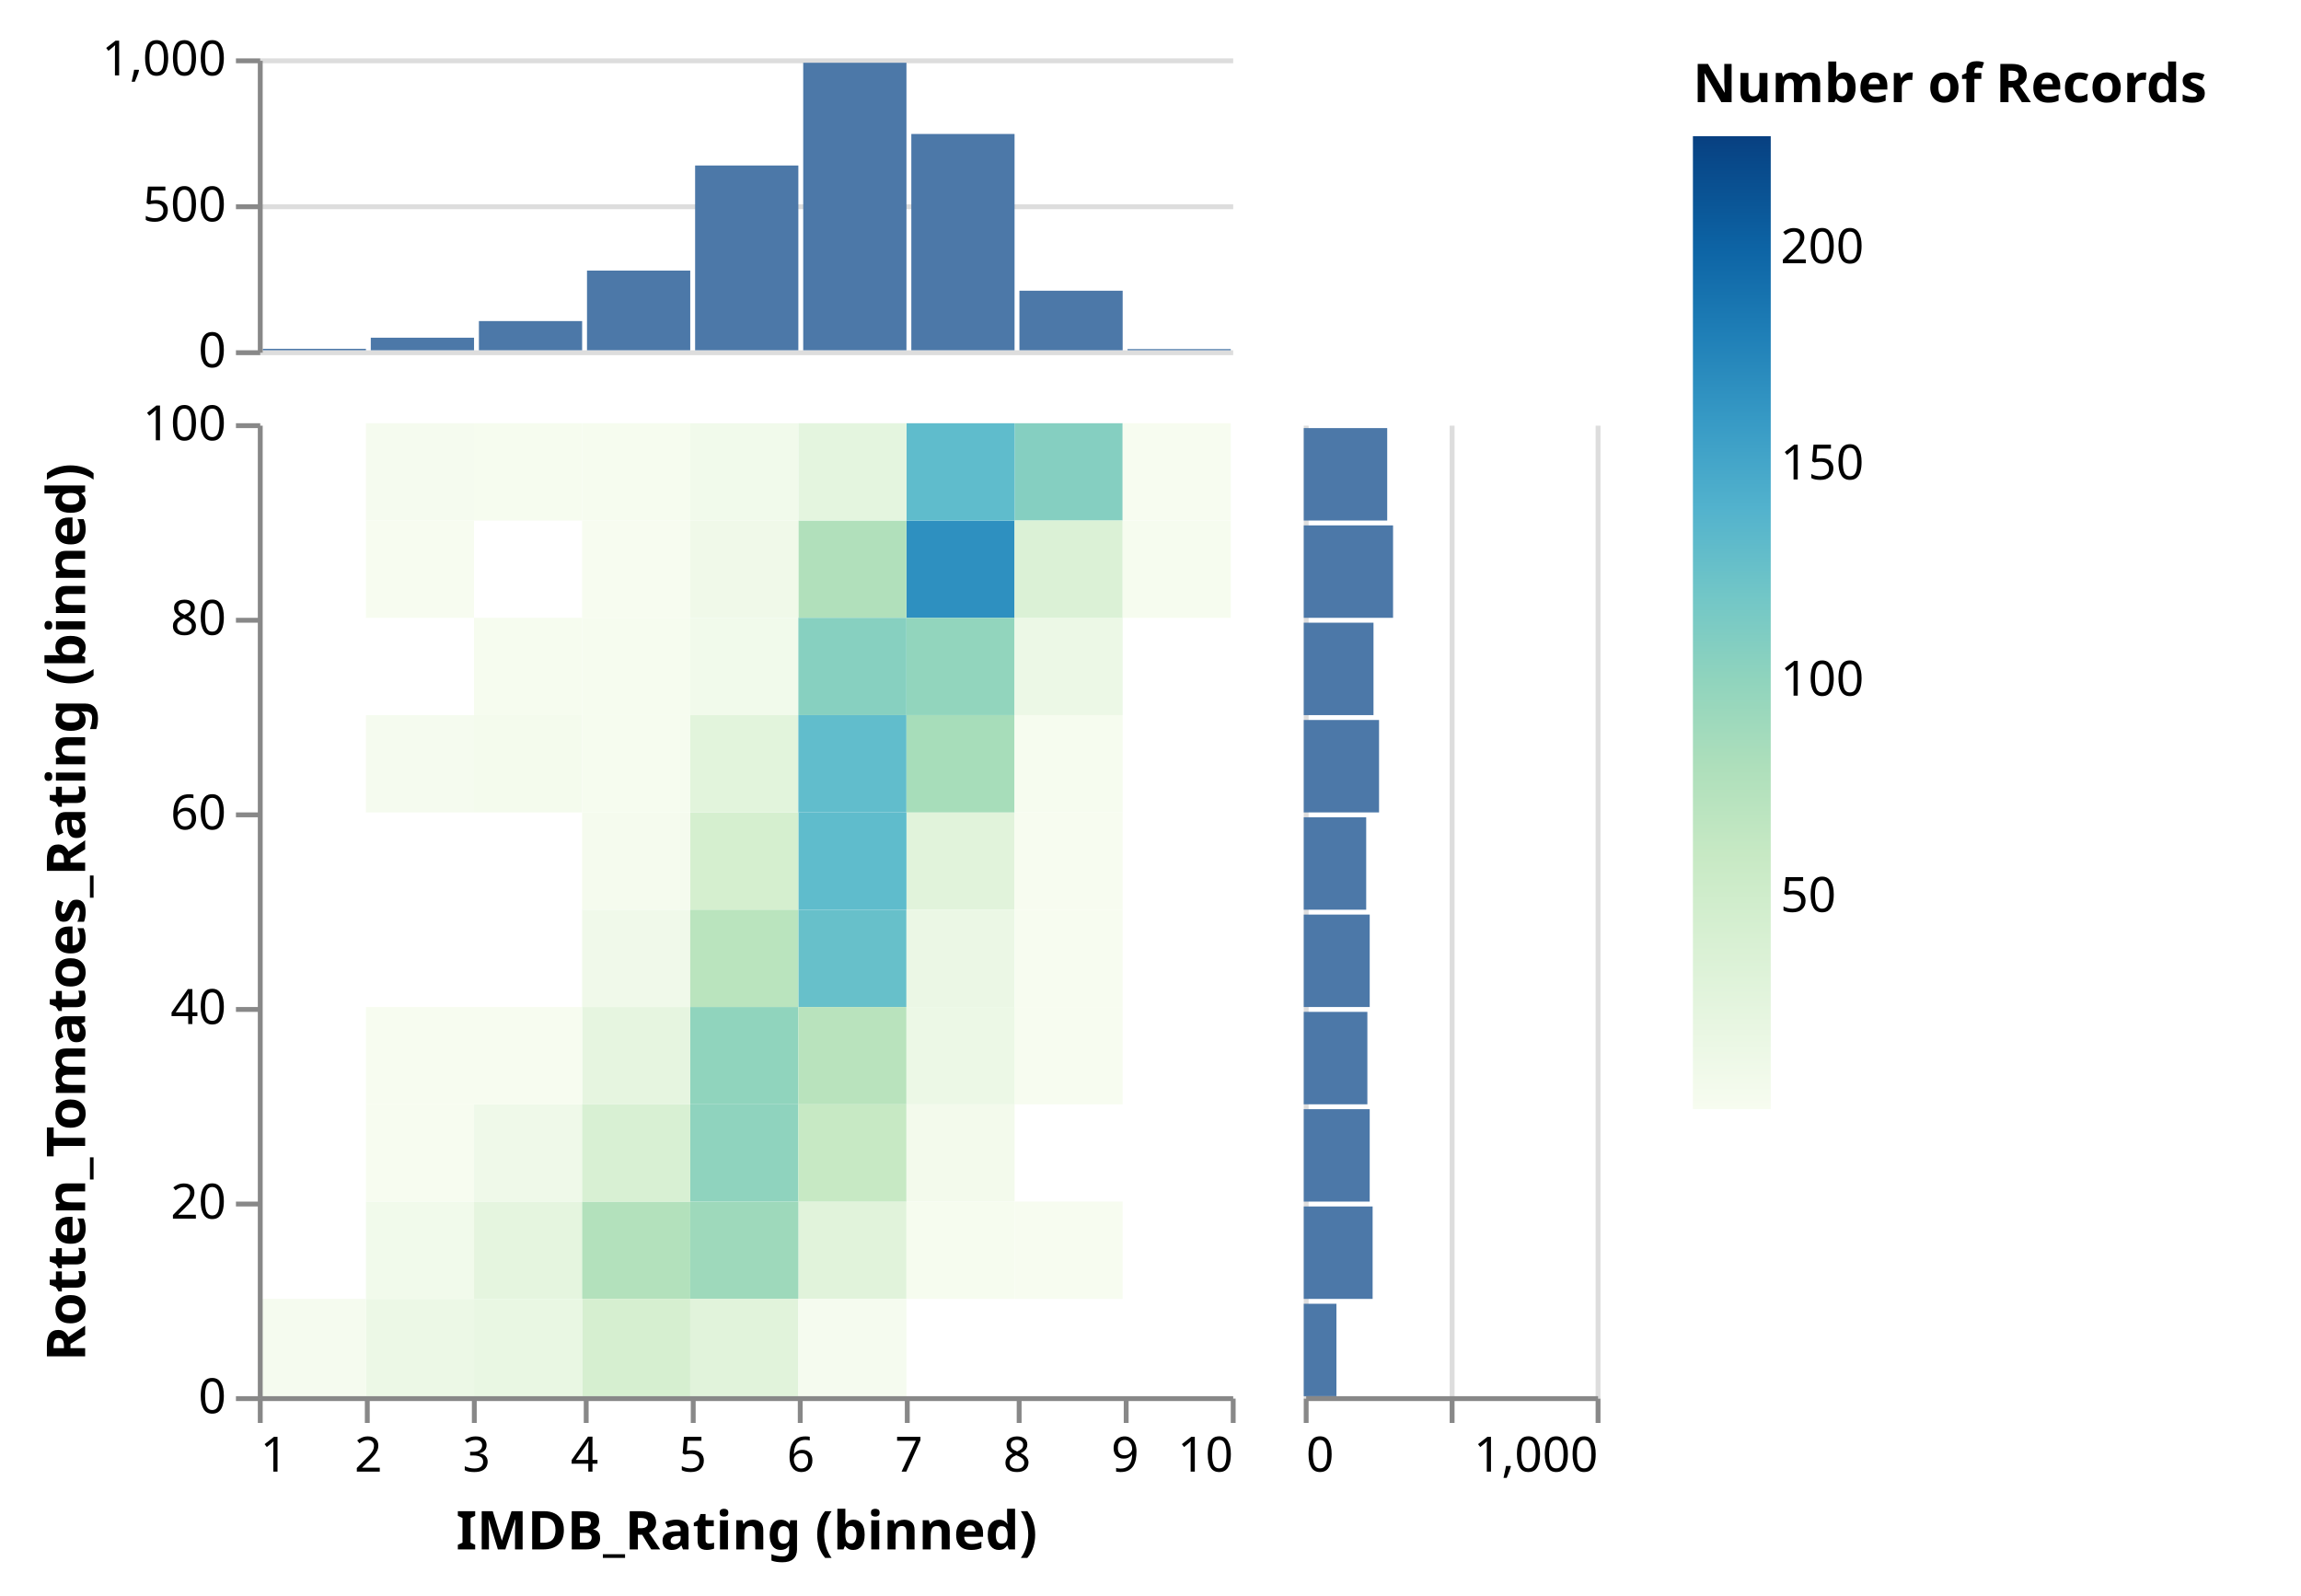
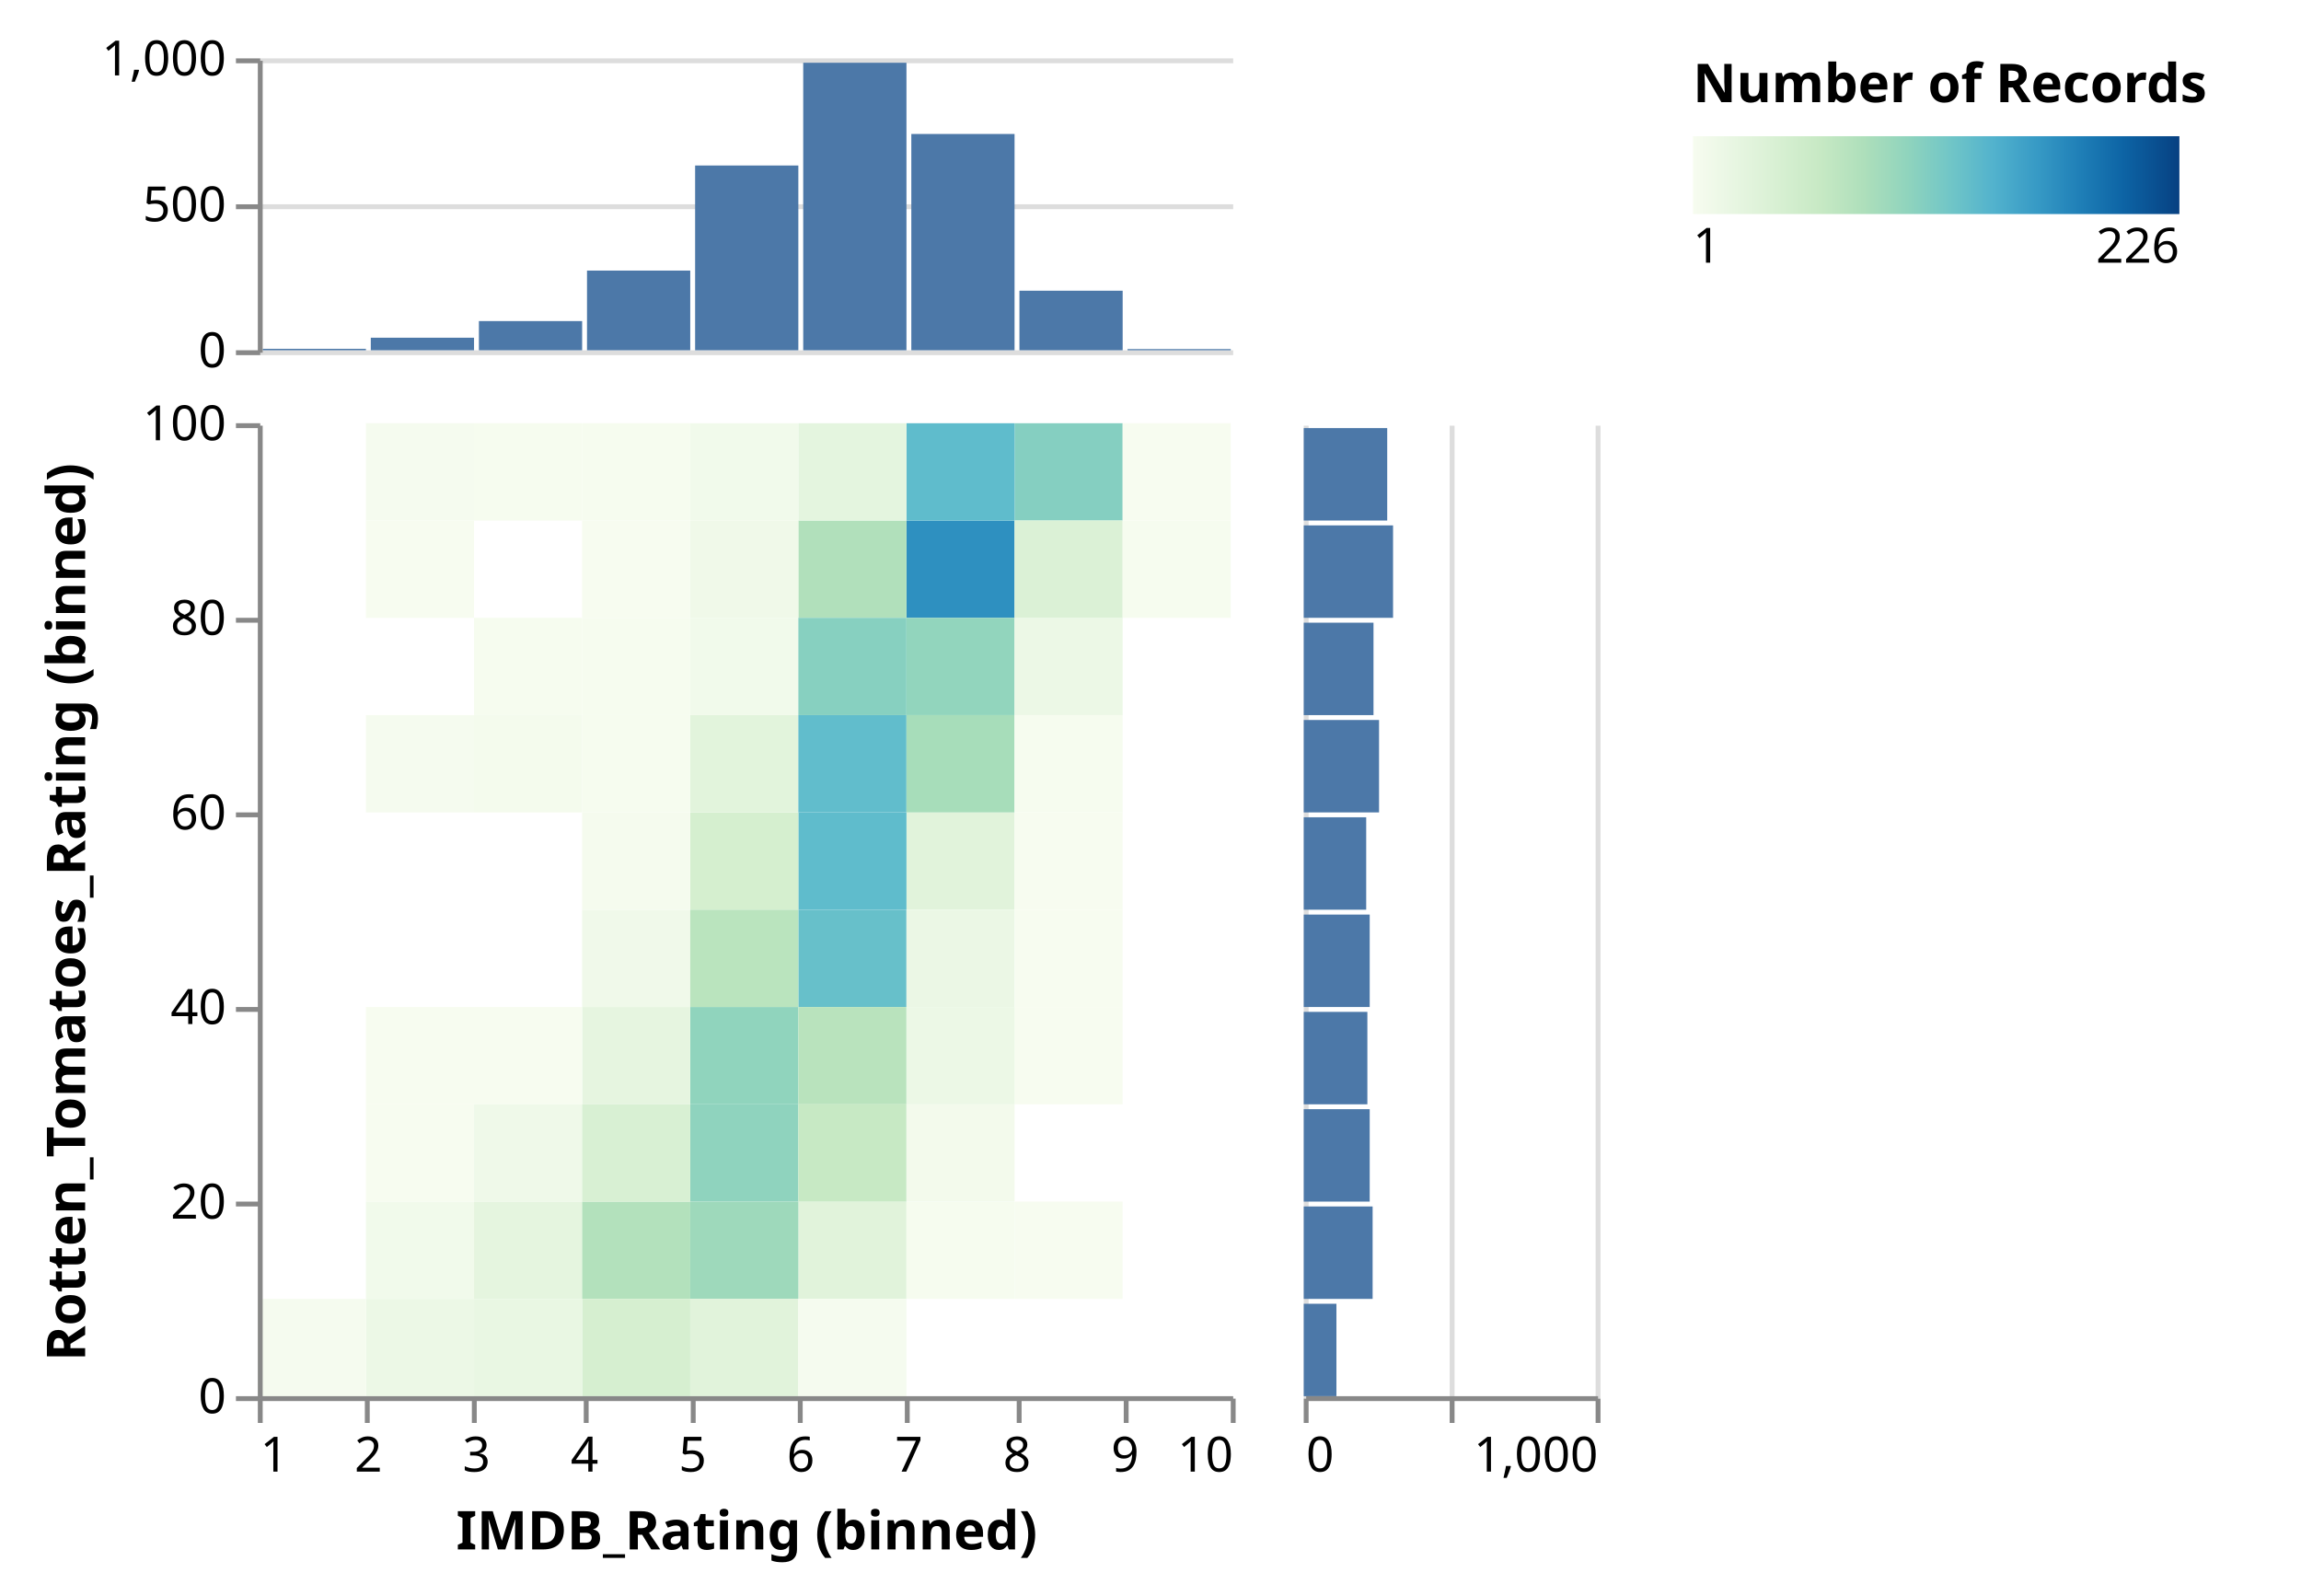
<svg xmlns="http://www.w3.org/2000/svg" class="marks" width="473" height="328" viewBox="0 0 473 328" version="1.1">
  <defs>
-     <linearGradient id="gradient_0" x1="0" x2="0" y1="1" y2="0">
+     <linearGradient id="gradient_0" x1="0" x2="1" y1="0" y2="0">
      <stop offset="0" stop-color="rgb(247, 252, 240)" />
      <stop offset="0.084" stop-color="rgb(232, 246, 226)" />
      <stop offset="0.173" stop-color="rgb(216, 240, 211)" />
      <stop offset="0.262" stop-color="rgb(199, 233, 196)" />
      <stop offset="0.351" stop-color="rgb(174, 223, 187)" />
      <stop offset="0.44" stop-color="rgb(144, 212, 189)" />
      <stop offset="0.529" stop-color="rgb(113, 198, 199)" />
      <stop offset="0.618" stop-color="rgb(82, 178, 205)" />
      <stop offset="0.707" stop-color="rgb(55, 154, 197)" />
      <stop offset="0.796" stop-color="rgb(31, 127, 183)" />
      <stop offset="0.884" stop-color="rgb(13, 100, 165)" />
      <stop offset="0.973" stop-color="rgb(8, 73, 138)" />
      <stop offset="1" stop-color="rgb(8, 64, 129)" />
    </linearGradient>
  </defs>
  <g transform="translate(53,12)">
    <g class="mark-group role-frame root">
      <g transform="translate(0,0)">
        <path class="background" d="M0,0h0v0h0Z" style="fill: none;" />
        <g>
          <g class="mark-group role-scope concat_0_group">
            <g transform="translate(0,0)">
              <path class="background" d="M0.5,0.5h200v60h-200Z" style="fill: none; stroke: none;" />
              <g>
                <g class="mark-group role-axis">
                  <g transform="translate(0.5,0.5)">
                    <path class="background" d="M0,0h0v0h0Z" style="pointer-events: none; fill: none;" />
                    <g>
                      <g class="mark-rule role-axis-grid" style="pointer-events: none;">
                        <line transform="translate(0,60)" x2="200" y2="0" style="fill: none; stroke: #ddd; stroke-width: 1; opacity: 1;" />
                        <line transform="translate(0,30)" x2="200" y2="0" style="fill: none; stroke: #ddd; stroke-width: 1; opacity: 1;" />
                        <line transform="translate(0,0)" x2="200" y2="0" style="fill: none; stroke: #ddd; stroke-width: 1; opacity: 1;" />
                      </g>
                    </g>
                  </g>
                </g>
                <g class="mark-rect role-mark concat_0_marks">
                  <path d="M112.111,0.9h21.222v59.1h-21.222Z" style="fill: #4c78a8;" />
                  <path d="M-22.222,47.22h1v12.78h-1Z" style="fill: none;" />
                  <path d="M45.444,54h21.222v6h-21.222Z" style="fill: #4c78a8;" />
                  <path d="M134.333,15.54h21.222v44.46h-21.222Z" style="fill: #4c78a8;" />
                  <path d="M89.889,22.02h21.222v37.98h-21.222Z" style="fill: #4c78a8;" />
                  <path d="M156.556,47.76h21.222v12.24h-21.222Z" style="fill: #4c78a8;" />
                  <path d="M23.222,57.42h21.222v2.58h-21.222Z" style="fill: #4c78a8;" />
                  <path d="M67.667,43.62h21.222v16.38h-21.222Z" style="fill: #4c78a8;" />
                  <path d="M178.778,59.76h21.222v0.24h-21.222Z" style="fill: #4c78a8;" />
                  <path d="M1,59.7h21.222v0.3h-21.222Z" style="fill: #4c78a8;" />
                </g>
                <g class="mark-group role-axis">
                  <g transform="translate(0.5,0.5)">
                    <path class="background" d="M0,0h0v0h0Z" style="pointer-events: none; fill: none;" />
                    <g>
                      <g class="mark-rule role-axis-tick" style="pointer-events: none;">
                        <line transform="translate(0,60)" x2="-5" y2="0" style="fill: none; stroke: #888; stroke-width: 1; opacity: 1;" />
                        <line transform="translate(0,30)" x2="-5" y2="0" style="fill: none; stroke: #888; stroke-width: 1; opacity: 1;" />
                        <line transform="translate(0,0)" x2="-5" y2="0" style="fill: none; stroke: #888; stroke-width: 1; opacity: 1;" />
                      </g>
                      <g class="mark-text role-axis-label" style="pointer-events: none;">
                        <text text-anchor="end" transform="translate(-7,63)" style="font-family: sans-serif; font-size: 10px; fill: #000; opacity: 1;">0</text>
                        <text text-anchor="end" transform="translate(-7,33)" style="font-family: sans-serif; font-size: 10px; fill: #000; opacity: 1;">500</text>
                        <text text-anchor="end" transform="translate(-7,3)" style="font-family: sans-serif; font-size: 10px; fill: #000; opacity: 1;">1,000</text>
                      </g>
                      <g class="mark-rule role-axis-domain" style="pointer-events: none;">
                        <line transform="translate(0,60)" x2="0" y2="-60" style="fill: none; stroke: #888; stroke-width: 1; opacity: 1;" />
                      </g>
                    </g>
                  </g>
                </g>
              </g>
            </g>
          </g>
          <g class="mark-group role-scope concat_1_group">
            <g transform="translate(0,75)">
              <path class="background" d="M0,0h0v0h0Z" style="fill: none;" />
              <g>
                <g class="mark-group role-scope concat_1_concat_0_group">
                  <g transform="translate(0,0)">
                    <path class="background" d="M0.5,0.5h200v200h-200Z" style="fill: none; stroke: none;" />
                    <g>
                      <g class="mark-rect role-mark concat_1_concat_0_marks">
                        <path d="M111.111,200h22.222v0h-22.222Z" style="fill: none;" />
                        <path d="M-22.222,160h0v20h0Z" style="fill: none;" />
                        <path d="M44.444,60h22.222v20h-22.222Z" style="fill: rgb(244, 251, 237);" />
                        <path d="M-22.222,200h0v0h0Z" style="fill: none;" />
                        <path d="M133.333,200h22.222v0h-22.222Z" style="fill: none;" />
                        <path d="M44.444,200h22.222v0h-22.222Z" style="fill: none;" />
                        <path d="M88.889,140h22.222v20h-22.222Z" style="fill: rgb(143, 211, 190);" />
                        <path d="M133.333,20h22.222v20h-22.222Z" style="fill: rgb(46, 144, 192);" />
                        <path d="M155.556,0h22.222v20h-22.222Z" style="fill: rgb(133, 207, 193);" />
                        <path d="M111.111,20h22.222v20h-22.222Z" style="fill: rgb(177, 224, 187);" />
                        <path d="M22.222,0h22.222v20h-22.222Z" style="fill: rgb(245, 251, 239);" />
                        <path d="M155.556,200h22.222v0h-22.222Z" style="fill: none;" />
                        <path d="M133.333,80h22.222v20h-22.222Z" style="fill: rgb(225, 243, 219);" />
                        <path d="M88.889,120h22.222v20h-22.222Z" style="fill: rgb(144, 212, 189);" />
                        <path d="M-22.222,0h0v20h0Z" style="fill: none;" />
                        <path d="M133.333,40h22.222v20h-22.222Z" style="fill: rgb(146, 213, 189);" />
                        <path d="M88.889,200h22.222v0h-22.222Z" style="fill: none;" />
                        <path d="M44.444,160h22.222v20h-22.222Z" style="fill: rgb(229, 245, 223);" />
                        <path d="M133.333,0h22.222v20h-22.222Z" style="fill: rgb(95, 188, 204);" />
                        <path d="M111.111,160h22.222v20h-22.222Z" style="fill: rgb(225, 243, 219);" />
                        <path d="M111.111,80h22.222v20h-22.222Z" style="fill: rgb(95, 188, 204);" />
                        <path d="M66.667,200h22.222v0h-22.222Z" style="fill: none;" />
                        <path d="M66.667,160h22.222v20h-22.222Z" style="fill: rgb(179, 225, 188);" />
                        <path d="M111.111,100h22.222v20h-22.222Z" style="fill: rgb(103, 192, 202);" />
                        <path d="M-22.222,120h0v20h0Z" style="fill: none;" />
                        <path d="M111.111,140h22.222v20h-22.222Z" style="fill: rgb(199, 233, 196);" />
                        <path d="M88.889,80h22.222v20h-22.222Z" style="fill: rgb(213, 239, 207);" />
                        <path d="M44.444,40h22.222v20h-22.222Z" style="fill: rgb(246, 252, 239);" />
                        <path d="M111.111,0h22.222v20h-22.222Z" style="fill: rgb(228, 245, 223);" />
                        <path d="M88.889,60h22.222v20h-22.222Z" style="fill: rgb(226, 244, 220);" />
                        <path d="M88.889,40h22.222v20h-22.222Z" style="fill: rgb(241, 250, 235);" />
                        <path d="M111.111,60h22.222v20h-22.222Z" style="fill: rgb(97, 189, 204);" />
                        <path d="M133.333,60h22.222v20h-22.222Z" style="fill: rgb(167, 221, 186);" />
                        <path d="M111.111,120h22.222v20h-22.222Z" style="fill: rgb(185, 227, 189);" />
                        <path d="M88.889,20h22.222v20h-22.222Z" style="fill: rgb(240, 249, 233);" />
                        <path d="M44.444,0h22.222v20h-22.222Z" style="fill: rgb(246, 252, 239);" />
                        <path d="M44.444,140h22.222v20h-22.222Z" style="fill: rgb(239, 249, 233);" />
                        <path d="M66.667,100h22.222v20h-22.222Z" style="fill: rgb(240, 249, 234);" />
                        <path d="M88.889,160h22.222v20h-22.222Z" style="fill: rgb(158, 217, 187);" />
                        <path d="M88.889,100h22.222v20h-22.222Z" style="fill: rgb(186, 228, 190);" />
                        <path d="M66.667,80h22.222v20h-22.222Z" style="fill: rgb(245, 251, 238);" />
                        <path d="M155.556,40h22.222v20h-22.222Z" style="fill: rgb(236, 248, 230);" />
                        <path d="M111.111,40h22.222v20h-22.222Z" style="fill: rgb(135, 208, 192);" />
                        <path d="M155.556,120h22.222v20h-22.222Z" style="fill: rgb(247, 252, 240);" />
                        <path d="M155.556,20h22.222v20h-22.222Z" style="fill: rgb(219, 241, 214);" />
                        <path d="M66.667,40h22.222v20h-22.222Z" style="fill: rgb(246, 252, 239);" />
                        <path d="M88.889,0h22.222v20h-22.222Z" style="fill: rgb(241, 250, 235);" />
                        <path d="M66.667,140h22.222v20h-22.222Z" style="fill: rgb(216, 240, 211);" />
                        <path d="M66.667,180h22.222v20h-22.222Z" style="fill: rgb(214, 239, 208);" />
                        <path d="M88.889,180h22.222v20h-22.222Z" style="fill: rgb(225, 243, 219);" />
                        <path d="M-22.222,60h0v20h0Z" style="fill: none;" />
                        <path d="M177.778,200h22.222v0h-22.222Z" style="fill: none;" />
                        <path d="M177.778,0h22.222v20h-22.222Z" style="fill: rgb(247, 252, 240);" />
                        <path d="M66.667,120h22.222v20h-22.222Z" style="fill: rgb(230, 245, 224);" />
                        <path d="M0,200h22.222v0h-22.222Z" style="fill: none;" />
                        <path d="M133.333,100h22.222v20h-22.222Z" style="fill: rgb(235, 247, 229);" />
                        <path d="M22.222,200h22.222v0h-22.222Z" style="fill: none;" />
                        <path d="M-22.222,20h0v20h0Z" style="fill: none;" />
                        <path d="M44.444,180h22.222v20h-22.222Z" style="fill: rgb(233, 247, 227);" />
                        <path d="M22.222,160h22.222v20h-22.222Z" style="fill: rgb(241, 250, 235);" />
                        <path d="M177.778,20h22.222v20h-22.222Z" style="fill: rgb(246, 252, 239);" />
                        <path d="M66.667,0h22.222v20h-22.222Z" style="fill: rgb(246, 252, 239);" />
                        <path d="M22.222,60h22.222v20h-22.222Z" style="fill: rgb(245, 251, 239);" />
                        <path d="M133.333,140h22.222v20h-22.222Z" style="fill: rgb(243, 250, 236);" />
                        <path d="M155.556,160h22.222v20h-22.222Z" style="fill: rgb(247, 252, 240);" />
                        <path d="M22.222,180h22.222v20h-22.222Z" style="fill: rgb(236, 248, 230);" />
                        <path d="M66.667,60h22.222v20h-22.222Z" style="fill: rgb(246, 252, 239);" />
                        <path d="M133.333,120h22.222v20h-22.222Z" style="fill: rgb(236, 248, 230);" />
                        <path d="M155.556,60h22.222v20h-22.222Z" style="fill: rgb(246, 252, 239);" />
                        <path d="M133.333,160h22.222v20h-22.222Z" style="fill: rgb(246, 252, 239);" />
                        <path d="M-22.222,40h0v20h0Z" style="fill: none;" />
                        <path d="M-22.222,140h0v20h0Z" style="fill: none;" />
                        <path d="M-22.222,80h0v20h0Z" style="fill: none;" />
                        <path d="M0,180h22.222v20h-22.222Z" style="fill: rgb(245, 251, 239);" />
                        <path d="M111.111,180h22.222v20h-22.222Z" style="fill: rgb(245, 251, 239);" />
                        <path d="M66.667,20h22.222v20h-22.222Z" style="fill: rgb(247, 252, 240);" />
                        <path d="M155.556,100h22.222v20h-22.222Z" style="fill: rgb(247, 252, 240);" />
                        <path d="M-22.222,100h0v20h0Z" style="fill: none;" />
                        <path d="M44.444,120h22.222v20h-22.222Z" style="fill: rgb(247, 252, 240);" />
                        <path d="M155.556,80h22.222v20h-22.222Z" style="fill: rgb(247, 252, 240);" />
                        <path d="M22.222,140h22.222v20h-22.222Z" style="fill: rgb(247, 252, 240);" />
                        <path d="M-22.222,180h0v20h0Z" style="fill: none;" />
                        <path d="M22.222,120h22.222v20h-22.222Z" style="fill: rgb(247, 252, 240);" />
                        <path d="M22.222,20h22.222v20h-22.222Z" style="fill: rgb(247, 252, 240);" />
                      </g>
                      <g class="mark-group role-axis">
                        <g transform="translate(0.5,200.5)">
                          <path class="background" d="M0,0h0v0h0Z" style="pointer-events: none; fill: none;" />
                          <g>
                            <g class="mark-rule role-axis-tick" style="pointer-events: none;">
                              <line transform="translate(0,0)" x2="0" y2="5" style="fill: none; stroke: #888; stroke-width: 1; opacity: 1;" />
                              <line transform="translate(22,0)" x2="0" y2="5" style="fill: none; stroke: #888; stroke-width: 1; opacity: 1;" />
                              <line transform="translate(44,0)" x2="0" y2="5" style="fill: none; stroke: #888; stroke-width: 1; opacity: 1;" />
                              <line transform="translate(67,0)" x2="0" y2="5" style="fill: none; stroke: #888; stroke-width: 1; opacity: 1;" />
                              <line transform="translate(89,0)" x2="0" y2="5" style="fill: none; stroke: #888; stroke-width: 1; opacity: 1;" />
                              <line transform="translate(111,0)" x2="0" y2="5" style="fill: none; stroke: #888; stroke-width: 1; opacity: 1;" />
                              <line transform="translate(133,0)" x2="0" y2="5" style="fill: none; stroke: #888; stroke-width: 1; opacity: 1;" />
                              <line transform="translate(156,0)" x2="0" y2="5" style="fill: none; stroke: #888; stroke-width: 1; opacity: 1;" />
                              <line transform="translate(178,0)" x2="0" y2="5" style="fill: none; stroke: #888; stroke-width: 1; opacity: 1;" />
                              <line transform="translate(200,0)" x2="0" y2="5" style="fill: none; stroke: #888; stroke-width: 1; opacity: 1;" />
                            </g>
                            <g class="mark-text role-axis-label" style="pointer-events: none;">
                              <text text-anchor="start" transform="translate(0,15)" style="font-family: sans-serif; font-size: 10px; fill: #000; opacity: 1;">1</text>
                              <text text-anchor="middle" transform="translate(22.22222,15)" style="font-family: sans-serif; font-size: 10px; fill: #000; opacity: 1;">2</text>
                              <text text-anchor="middle" transform="translate(44.44444,15)" style="font-family: sans-serif; font-size: 10px; fill: #000; opacity: 1;">3</text>
                              <text text-anchor="middle" transform="translate(66.66667,15)" style="font-family: sans-serif; font-size: 10px; fill: #000; opacity: 1;">4</text>
                              <text text-anchor="middle" transform="translate(88.88889,15)" style="font-family: sans-serif; font-size: 10px; fill: #000; opacity: 1;">5</text>
                              <text text-anchor="middle" transform="translate(111.1111,15)" style="font-family: sans-serif; font-size: 10px; fill: #000; opacity: 1;">6</text>
                              <text text-anchor="middle" transform="translate(133.3333,15)" style="font-family: sans-serif; font-size: 10px; fill: #000; opacity: 1;">7</text>
                              <text text-anchor="middle" transform="translate(155.5556,15)" style="font-family: sans-serif; font-size: 10px; fill: #000; opacity: 1;">8</text>
                              <text text-anchor="middle" transform="translate(177.7778,15)" style="font-family: sans-serif; font-size: 10px; fill: #000; opacity: 1;">9</text>
                              <text text-anchor="end" transform="translate(200,15)" style="font-family: sans-serif; font-size: 10px; fill: #000; opacity: 1;">10</text>
                            </g>
                            <g class="mark-rule role-axis-domain" style="pointer-events: none;">
                              <line transform="translate(0,0)" x2="200" y2="0" style="fill: none; stroke: #888; stroke-width: 1; opacity: 1;" />
                            </g>
                            <g class="mark-text role-axis-title" style="pointer-events: none;">
                              <text text-anchor="middle" transform="translate(100,31)" style="font-family: sans-serif; font-size: 11px; font-weight: bold; fill: #000; opacity: 1;">IMDB_Rating (binned)</text>
                            </g>
                          </g>
                        </g>
                      </g>
                      <g class="mark-group role-axis">
                        <g transform="translate(0.5,0.5)">
                          <path class="background" d="M0,0h0v0h0Z" style="pointer-events: none; fill: none;" />
                          <g>
                            <g class="mark-rule role-axis-tick" style="pointer-events: none;">
                              <line transform="translate(0,200)" x2="-5" y2="0" style="fill: none; stroke: #888; stroke-width: 1; opacity: 1;" />
                              <line transform="translate(0,160)" x2="-5" y2="0" style="fill: none; stroke: #888; stroke-width: 1; opacity: 1;" />
                              <line transform="translate(0,120)" x2="-5" y2="0" style="fill: none; stroke: #888; stroke-width: 1; opacity: 1;" />
                              <line transform="translate(0,80)" x2="-5" y2="0" style="fill: none; stroke: #888; stroke-width: 1; opacity: 1;" />
                              <line transform="translate(0,40)" x2="-5" y2="0" style="fill: none; stroke: #888; stroke-width: 1; opacity: 1;" />
                              <line transform="translate(0,0)" x2="-5" y2="0" style="fill: none; stroke: #888; stroke-width: 1; opacity: 1;" />
                            </g>
                            <g class="mark-text role-axis-label" style="pointer-events: none;">
                              <text text-anchor="end" transform="translate(-7,203)" style="font-family: sans-serif; font-size: 10px; fill: #000; opacity: 1;">0</text>
                              <text text-anchor="end" transform="translate(-7,163)" style="font-family: sans-serif; font-size: 10px; fill: #000; opacity: 1;">20</text>
                              <text text-anchor="end" transform="translate(-7,123)" style="font-family: sans-serif; font-size: 10px; fill: #000; opacity: 1;">40</text>
                              <text text-anchor="end" transform="translate(-7,83)" style="font-family: sans-serif; font-size: 10px; fill: #000; opacity: 1;">60</text>
                              <text text-anchor="end" transform="translate(-7,43)" style="font-family: sans-serif; font-size: 10px; fill: #000; opacity: 1;">80</text>
                              <text text-anchor="end" transform="translate(-7,3)" style="font-family: sans-serif; font-size: 10px; fill: #000; opacity: 1;">100</text>
                            </g>
                            <g class="mark-rule role-axis-domain" style="pointer-events: none;">
                              <line transform="translate(0,200)" x2="0" y2="-200" style="fill: none; stroke: #888; stroke-width: 1; opacity: 1;" />
                            </g>
                            <g class="mark-text role-axis-title" style="pointer-events: none;">
                              <text text-anchor="middle" transform="translate(-34,100) rotate(-90) translate(0,-2)" style="font-family: sans-serif; font-size: 11px; font-weight: bold; fill: #000; opacity: 1;">Rotten_Tomatoes_Rating (binned)</text>
                            </g>
                          </g>
                        </g>
                      </g>
                    </g>
                  </g>
                </g>
                <g class="mark-group role-scope concat_1_concat_1_group">
                  <g transform="translate(215,0)">
                    <path class="background" d="M0.5,0.5h60v200h-60Z" style="fill: none; stroke: none;" />
                    <g>
                      <g class="mark-group role-axis">
                        <g transform="translate(0.5,200.5)">
                          <path class="background" d="M0,0h0v0h0Z" style="pointer-events: none; fill: none;" />
                          <g>
                            <g class="mark-rule role-axis-grid" style="pointer-events: none;">
                              <line transform="translate(0,-200)" x2="0" y2="200" style="fill: none; stroke: #ddd; stroke-width: 1; opacity: 1;" />
                              <line transform="translate(30,-200)" x2="0" y2="200" style="fill: none; stroke: #ddd; stroke-width: 1; opacity: 1;" />
                              <line transform="translate(60,-200)" x2="0" y2="200" style="fill: none; stroke: #ddd; stroke-width: 1; opacity: 1;" />
                            </g>
                          </g>
                        </g>
                      </g>
                      <g class="mark-rect role-mark concat_1_concat_1_marks">
                        <path d="M0,200h52.8v1h-52.8Z" style="fill: none;" />
                        <path d="M0,161h14.16v19h-14.16Z" style="fill: #4c78a8;" />
                        <path d="M0,61h15.48v19h-15.48Z" style="fill: #4c78a8;" />
                        <path d="M0,141h13.56v19h-13.56Z" style="fill: #4c78a8;" />
                        <path d="M0,21h18.36v19h-18.36Z" style="fill: #4c78a8;" />
                        <path d="M0,1h17.16v19h-17.16Z" style="fill: #4c78a8;" />
                        <path d="M0,81h12.84v19h-12.84Z" style="fill: #4c78a8;" />
                        <path d="M0,121h13.08v19h-13.08Z" style="fill: #4c78a8;" />
                        <path d="M0,41h14.34v19h-14.34Z" style="fill: #4c78a8;" />
                        <path d="M0,101h13.56v19h-13.56Z" style="fill: #4c78a8;" />
                        <path d="M0,181h6.72v19h-6.72Z" style="fill: #4c78a8;" />
                      </g>
                      <g class="mark-group role-axis">
                        <g transform="translate(0.5,200.5)">
                          <path class="background" d="M0,0h0v0h0Z" style="pointer-events: none; fill: none;" />
                          <g>
                            <g class="mark-rule role-axis-tick" style="pointer-events: none;">
                              <line transform="translate(0,0)" x2="0" y2="5" style="fill: none; stroke: #888; stroke-width: 1; opacity: 1;" />
                              <line transform="translate(30,0)" x2="0" y2="5" style="fill: none; stroke: #888; stroke-width: 1; opacity: 1;" />
                              <line transform="translate(60,0)" x2="0" y2="5" style="fill: none; stroke: #888; stroke-width: 1; opacity: 1;" />
                            </g>
                            <g class="mark-text role-axis-label" style="pointer-events: none;">
                              <text text-anchor="start" transform="translate(0,15)" style="font-family: sans-serif; font-size: 10px; fill: #000; opacity: 1;">0</text>
                              <text text-anchor="middle" transform="translate(30,15)" style="font-family: sans-serif; font-size: 10px; fill: #000; opacity: 0;">500</text>
                              <text text-anchor="end" transform="translate(60,15)" style="font-family: sans-serif; font-size: 10px; fill: #000; opacity: 1;">1,000</text>
                            </g>
                            <g class="mark-rule role-axis-domain" style="pointer-events: none;">
                              <line transform="translate(0,0)" x2="60" y2="0" style="fill: none; stroke: #888; stroke-width: 1; opacity: 1;" />
                            </g>
                          </g>
                        </g>
                      </g>
                    </g>
                  </g>
                </g>
              </g>
            </g>
          </g>
          <g class="mark-group role-legend">
            <g transform="translate(295,0)">
-               <path class="background" d="M0,0h120v216h-120Z" style="pointer-events: none; fill: none;" />
+               <path class="background" d="M0,0h120v45h-120Z" style="pointer-events: none; fill: none;" />
              <g>
                <g class="mark-group role-legend-entry">
                  <g transform="translate(0,16)">
                    <path class="background" d="M0,0h0v0h0Z" style="pointer-events: none; fill: none;" />
                    <g>
                      <g class="mark-rect role-legend-gradient" style="pointer-events: none;">
-                         <path d="M0,0h16v200h-16Z" style="fill: url(#gradient_0); stroke: #ddd; stroke-width: 0; opacity: 1;" />
+                         <path d="M0,0h100v16h-100Z" style="fill: url(#gradient_0); stroke: #ddd; stroke-width: 0; opacity: 1;" />
                      </g>
                      <g class="mark-text role-legend-label" style="pointer-events: none;">
-                         <text text-anchor="start" transform="translate(18,159.4444)" style="font-family: sans-serif; font-size: 10px; fill: #000; opacity: 1;">50</text>
-                         <text text-anchor="start" transform="translate(18,115)" style="font-family: sans-serif; font-size: 10px; fill: #000; opacity: 1;">100</text>
-                         <text text-anchor="start" transform="translate(18,70.55556)" style="font-family: sans-serif; font-size: 10px; fill: #000; opacity: 1;">150</text>
-                         <text text-anchor="start" transform="translate(18,26.11111)" style="font-family: sans-serif; font-size: 10px; fill: #000; opacity: 1;">200</text>
+                         <text text-anchor="start" transform="translate(0,26)" style="font-family: sans-serif; font-size: 10px; fill: #000; opacity: 1;">1</text>
+                         <text text-anchor="end" transform="translate(100,26)" style="font-family: sans-serif; font-size: 10px; fill: #000; opacity: 1;">226</text>
                      </g>
                    </g>
                  </g>
                </g>
                <g class="mark-text role-legend-title" style="pointer-events: none;">
                  <text text-anchor="start" transform="translate(0,9)" style="font-family: sans-serif; font-size: 11px; font-weight: bold; fill: #000; opacity: 1;">Number of Records</text>
                </g>
              </g>
            </g>
          </g>
        </g>
      </g>
    </g>
  </g>
</svg>
